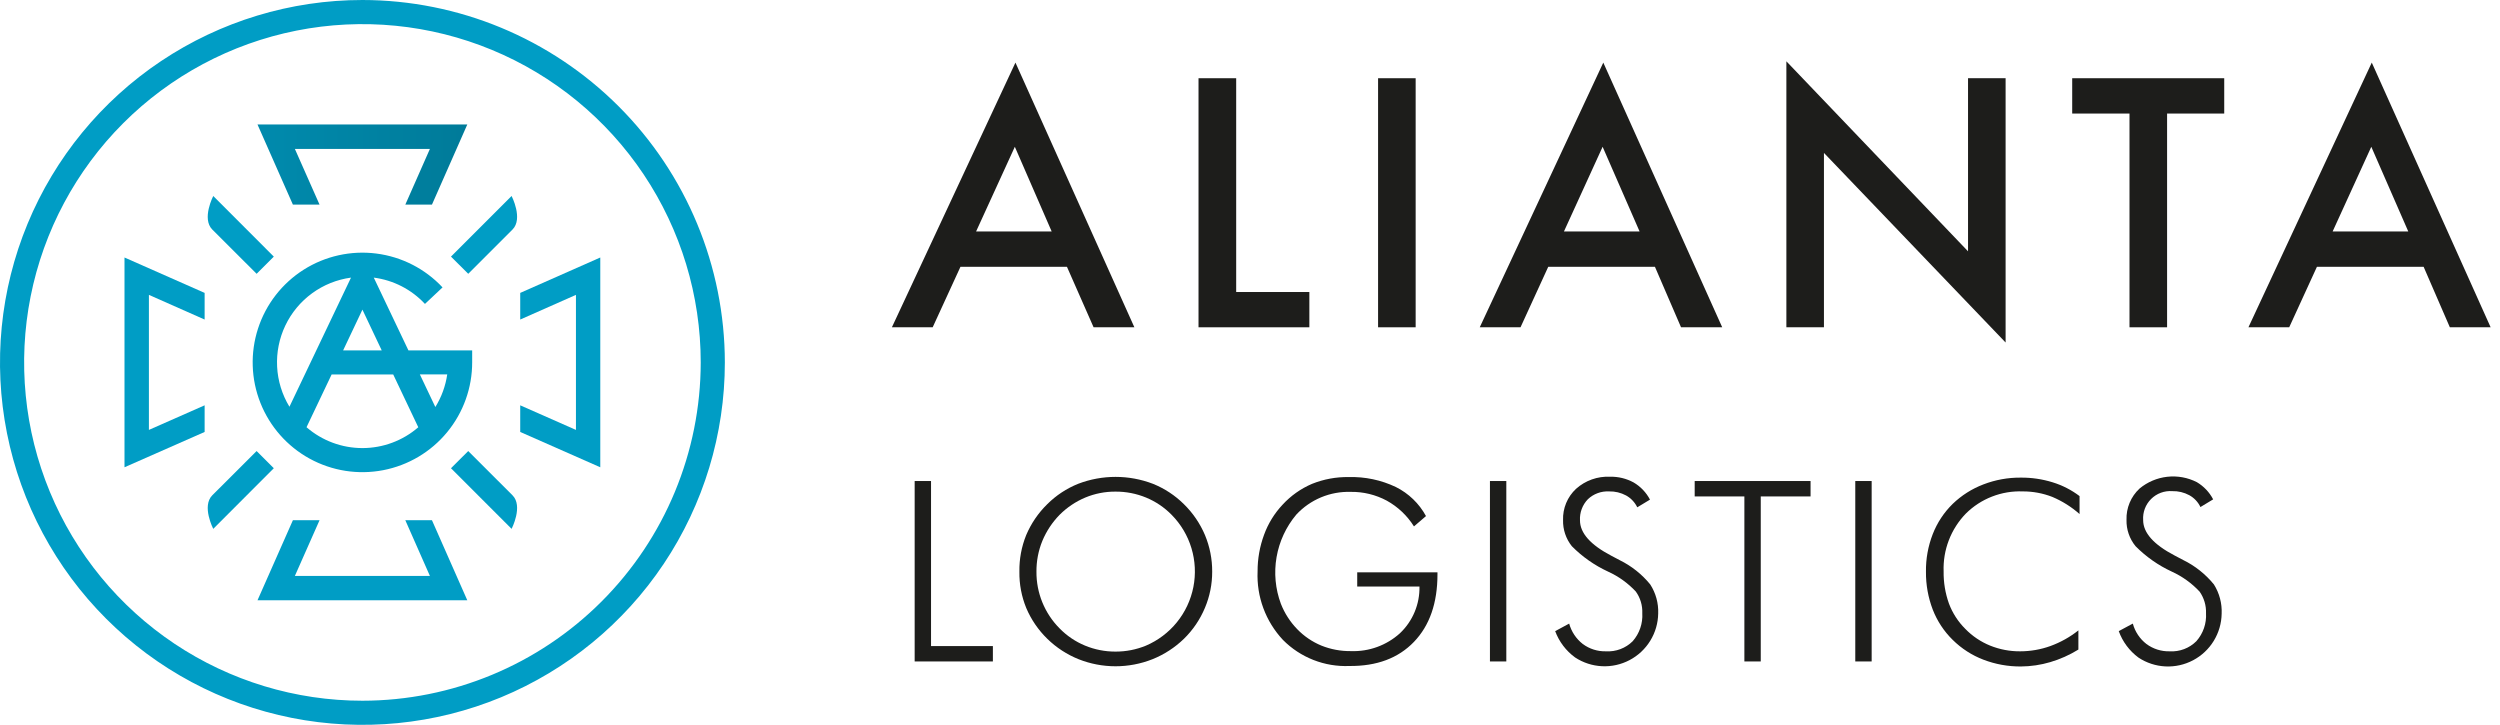
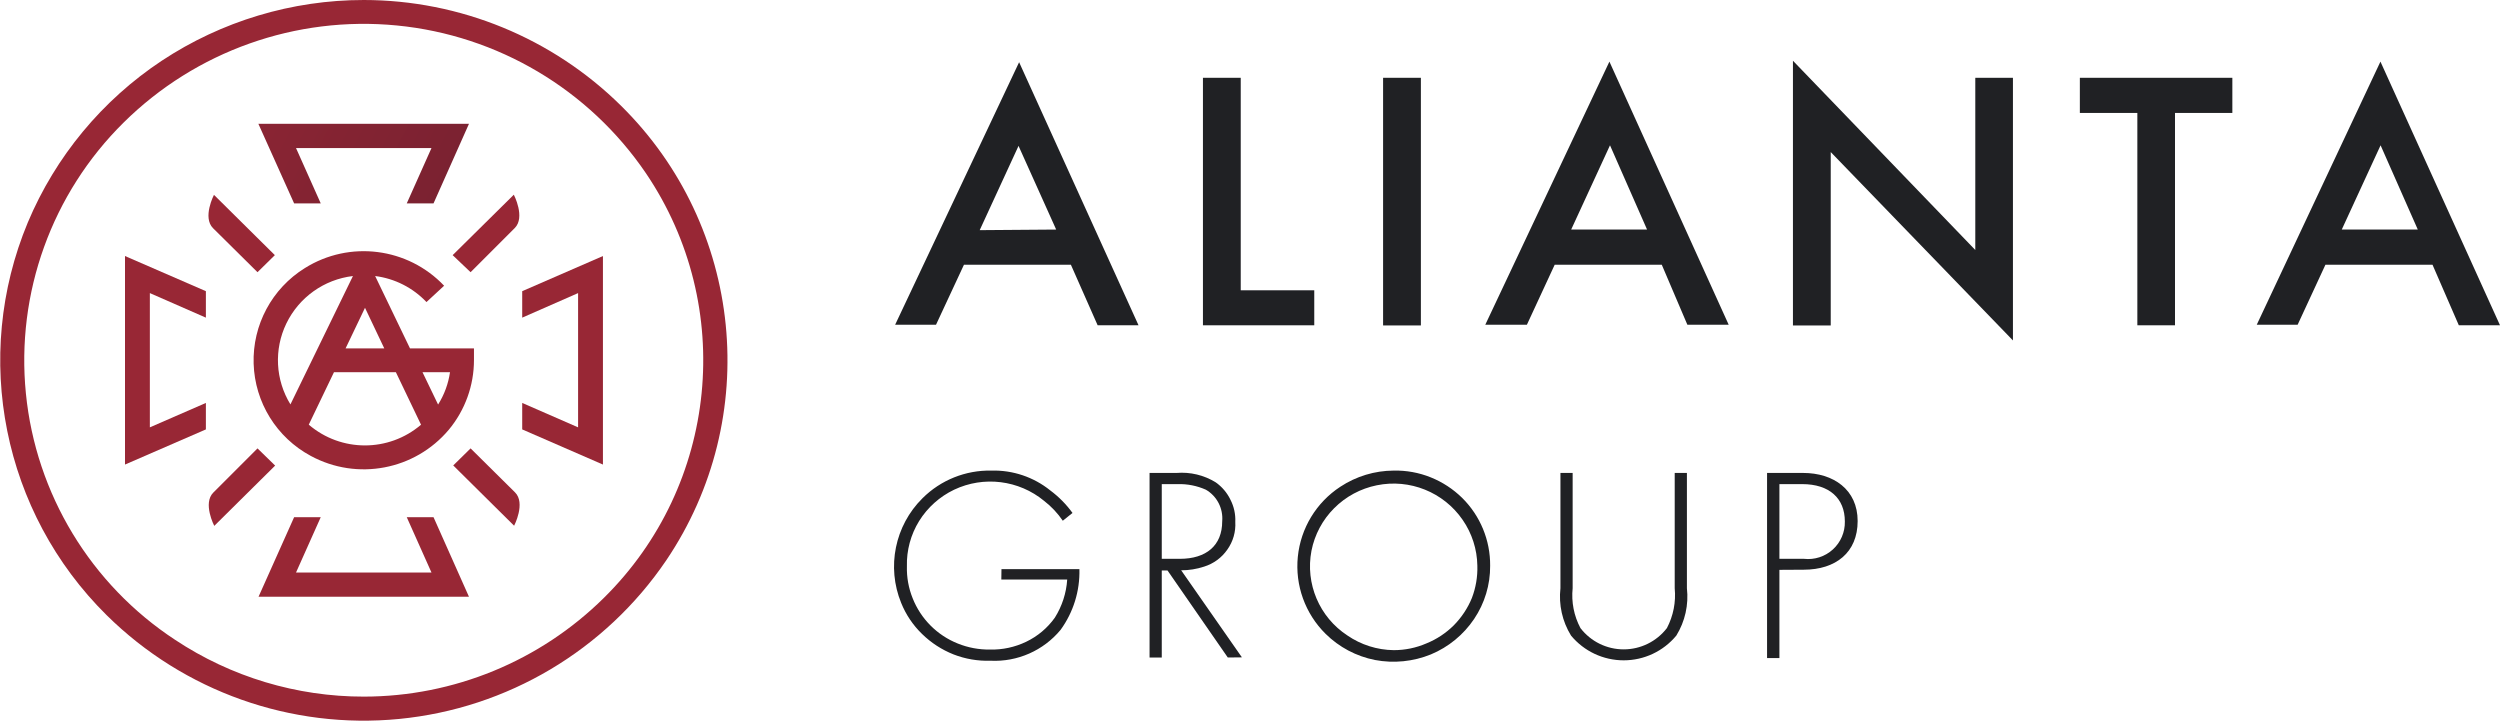
- <svg xmlns="http://www.w3.org/2000/svg" width="169" height="49" viewBox="0 0 169 49" fill="none">
-   <path d="M72.126 18.036H64.927L63.049 22.125H60.292L68.644 4.231L76.684 22.125H73.927L72.126 18.036ZM71.093 15.647L68.603 9.923L65.984 15.647H71.093Z" fill="#1D1D1B" />
-   <path d="M83.566 5.288V19.74H88.513V22.125H81.02V5.288H83.566Z" fill="#1D1D1B" />
-   <path d="M95.698 5.288H93.158V22.125H95.698V5.288Z" fill="#1D1D1B" />
-   <path d="M111.874 18.036H104.661L102.787 22.125H100.031L108.383 4.231L116.422 22.125H113.638L111.874 18.036ZM110.836 15.647L108.337 9.923L105.723 15.647H110.836Z" fill="#1D1D1B" />
-   <path d="M120.759 22.125V4.144L133.039 16.989V5.288H135.579V23.154L123.299 10.337V22.125H120.759Z" fill="#1D1D1B" />
-   <path d="M146.495 7.676V22.125H143.954V7.676H140.081V5.288H150.358V7.676H146.495Z" fill="#1D1D1B" />
-   <path d="M163.837 18.036H156.624L154.75 22.125H151.994L160.332 4.231L168.367 22.125H165.61L163.837 18.036ZM162.799 15.647L160.3 9.923L157.686 15.647H162.799Z" fill="#1D1D1B" />
-   <path d="M21.601 13.833L19.933 10.066H29.062L27.399 13.833H29.2L31.589 8.416H17.407L19.8 13.833H21.601Z" fill="url(#paint0_linear)" />
-   <path d="M27.399 35.167L29.062 38.934H19.933L21.601 35.167H19.8L17.407 40.579H31.589L29.2 35.167H27.399Z" fill="url(#paint1_linear)" />
-   <path d="M8.416 31.588L13.833 29.2V27.399L10.066 29.062V19.933L13.833 21.601V19.8L8.416 17.407V31.588Z" fill="url(#paint2_linear)" />
-   <path d="M35.167 21.601L38.934 19.933V29.062L35.167 27.399V29.2L40.579 31.588V17.407L35.167 19.8V21.601Z" fill="url(#paint3_linear)" />
-   <path d="M30.486 17.347L31.653 18.509L34.644 15.518C35.379 14.788 34.584 13.249 34.584 13.249L30.486 17.347Z" fill="url(#paint4_linear)" />
-   <path d="M17.347 18.509L18.509 17.347L14.416 13.249C14.416 13.249 13.621 14.788 14.352 15.518L17.347 18.509Z" fill="url(#paint5_linear)" />
-   <path d="M31.653 30.491L30.486 31.653L34.584 35.751C34.584 35.751 35.379 34.212 34.644 33.481L31.653 30.491Z" fill="url(#paint6_linear)" />
-   <path d="M17.347 30.491L14.352 33.481C13.621 34.212 14.416 35.751 14.416 35.751L18.509 31.653L17.347 30.491Z" fill="url(#paint7_linear)" />
-   <path d="M24.5 0C19.654 0 14.918 1.437 10.889 4.129C6.86 6.821 3.719 10.648 1.865 15.124C0.011 19.601 -0.475 24.527 0.471 29.28C1.416 34.032 3.749 38.398 7.176 41.824C10.602 45.251 14.968 47.584 19.72 48.529C24.473 49.475 29.399 48.989 33.876 47.135C38.352 45.281 42.179 42.141 44.871 38.111C47.563 34.083 49 29.346 49 24.5C48.993 18.004 46.409 11.777 41.816 7.184C37.223 2.591 30.995 0.007 24.5 0V0ZM24.5 47.369C19.977 47.369 15.555 46.028 11.795 43.515C8.034 41.002 5.103 37.43 3.372 33.252C1.641 29.073 1.188 24.475 2.07 20.038C2.953 15.602 5.131 11.527 8.329 8.329C11.527 5.131 15.602 2.953 20.038 2.07C24.475 1.188 29.073 1.641 33.252 3.372C37.43 5.103 41.002 8.034 43.515 11.795C46.028 15.555 47.369 19.977 47.369 24.5C47.363 30.563 44.952 36.377 40.664 40.664C36.377 44.952 30.563 47.363 24.5 47.369Z" fill="url(#paint8_linear)" />
-   <path d="M28.727 20.545L29.916 19.428C28.736 18.167 27.152 17.358 25.438 17.139C23.724 16.921 21.988 17.307 20.528 18.232C19.069 19.157 17.978 20.562 17.444 22.206C16.91 23.849 16.966 25.627 17.603 27.233C18.239 28.839 19.416 30.173 20.931 31.004C22.446 31.835 24.203 32.111 25.9 31.785C27.597 31.459 29.127 30.551 30.225 29.218C31.324 27.885 31.923 26.21 31.919 24.482V23.687H27.61L25.267 18.767C26.593 18.938 27.816 19.567 28.727 20.545ZM23.728 18.767L19.566 27.496C19.068 26.676 18.781 25.744 18.733 24.786C18.684 23.828 18.875 22.872 19.288 22.006C19.701 21.14 20.323 20.39 21.098 19.825C21.873 19.259 22.777 18.896 23.728 18.767ZM20.724 28.874L22.419 25.313H26.581L28.276 28.883C27.228 29.791 25.887 30.29 24.5 30.29C23.113 30.29 21.772 29.791 20.724 28.883V28.874ZM30.233 25.309C30.12 26.091 29.846 26.842 29.429 27.514L28.382 25.309H30.233ZM23.195 23.687L24.5 20.931L25.805 23.687H23.195Z" fill="url(#paint9_linear)" />
-   <path d="M61.831 44.714V32.517H62.938V43.675H67.119V44.714H61.831Z" fill="#1D1D1B" />
-   <path d="M81.944 38.641C81.947 39.483 81.78 40.318 81.452 41.094C81.124 41.879 80.641 42.59 80.033 43.184C79.421 43.776 78.7 44.245 77.91 44.562C76.305 45.199 74.517 45.199 72.912 44.562C72.124 44.245 71.406 43.777 70.799 43.184C70.191 42.592 69.706 41.884 69.375 41.103C69.055 40.322 68.898 39.484 68.911 38.641C68.898 37.796 69.054 36.957 69.37 36.173C69.702 35.389 70.186 34.679 70.794 34.083C71.391 33.488 72.102 33.02 72.884 32.705C74.511 32.082 76.311 32.082 77.938 32.705C78.721 33.02 79.434 33.488 80.033 34.083C80.641 34.679 81.125 35.389 81.457 36.173C81.782 36.955 81.948 37.794 81.944 38.641ZM75.406 44.048C76.111 44.051 76.808 43.915 77.46 43.648C78.278 43.299 78.998 42.756 79.558 42.065C80.118 41.374 80.5 40.557 80.672 39.685C80.844 38.812 80.799 37.911 80.543 37.06C80.287 36.208 79.826 35.432 79.201 34.8C78.708 34.298 78.119 33.901 77.469 33.633C76.815 33.365 76.114 33.229 75.406 33.233C74.707 33.229 74.013 33.365 73.367 33.633C72.718 33.906 72.128 34.302 71.63 34.8C71.133 35.308 70.737 35.907 70.463 36.564C70.194 37.223 70.059 37.929 70.064 38.641C70.058 39.352 70.193 40.059 70.462 40.718C70.731 41.377 71.128 41.977 71.63 42.481C72.118 42.981 72.703 43.376 73.348 43.643C74.001 43.913 74.701 44.05 75.406 44.048Z" fill="#1D1D1B" />
-   <path d="M95.584 35.585C95.129 34.858 94.496 34.259 93.746 33.844C92.996 33.442 92.157 33.238 91.306 33.251C90.62 33.23 89.937 33.356 89.303 33.62C88.669 33.885 88.099 34.282 87.631 34.786C86.94 35.609 86.479 36.601 86.296 37.661C86.112 38.721 86.213 39.81 86.588 40.818C86.839 41.456 87.213 42.039 87.691 42.531C88.154 43.01 88.711 43.389 89.326 43.643C89.96 43.897 90.638 44.023 91.32 44.015C92.541 44.06 93.731 43.627 94.637 42.807C95.065 42.402 95.403 41.912 95.63 41.368C95.857 40.825 95.968 40.24 95.956 39.651H91.748V38.691H97.173V38.824C97.173 40.766 96.643 42.288 95.584 43.39C94.524 44.493 93.069 45.037 91.219 45.021C90.389 45.056 89.56 44.917 88.787 44.613C88.013 44.31 87.311 43.848 86.726 43.257C86.147 42.637 85.696 41.908 85.402 41.112C85.108 40.316 84.975 39.47 85.013 38.622C85.01 37.78 85.158 36.945 85.449 36.155C85.723 35.399 86.149 34.706 86.699 34.12C87.256 33.513 87.935 33.033 88.692 32.709C89.48 32.392 90.324 32.236 91.173 32.25C92.273 32.219 93.364 32.449 94.357 32.921C95.223 33.351 95.935 34.038 96.397 34.887L95.584 35.585Z" fill="#1D1D1B" />
-   <path d="M100.72 44.714V32.517H101.827V44.714H100.72Z" fill="#1D1D1B" />
-   <path d="M105.13 42.665L106.076 42.155C106.226 42.701 106.549 43.184 106.995 43.533C107.447 43.869 107.999 44.044 108.562 44.029C108.895 44.049 109.228 43.998 109.54 43.88C109.852 43.763 110.135 43.58 110.372 43.345C110.827 42.825 111.06 42.147 111.019 41.457C111.041 40.933 110.888 40.417 110.583 39.991C110.052 39.421 109.414 38.962 108.704 38.64C107.792 38.219 106.962 37.637 106.255 36.922C105.857 36.422 105.647 35.798 105.663 35.158C105.649 34.764 105.721 34.371 105.872 34.006C106.023 33.642 106.251 33.314 106.54 33.045C107.169 32.481 107.994 32.188 108.837 32.227C109.393 32.214 109.943 32.347 110.431 32.613C110.902 32.889 111.286 33.292 111.539 33.775L110.68 34.294C110.516 33.957 110.253 33.678 109.926 33.495C109.572 33.304 109.175 33.209 108.773 33.219C108.511 33.206 108.248 33.245 108.002 33.336C107.756 33.427 107.53 33.567 107.34 33.748C107.158 33.937 107.016 34.161 106.925 34.407C106.833 34.653 106.793 34.915 106.807 35.176C106.807 36.031 107.511 36.827 108.92 37.565L109.503 37.873C110.297 38.265 110.997 38.823 111.557 39.509C111.933 40.094 112.121 40.78 112.094 41.475C112.084 42.124 111.899 42.759 111.559 43.312C111.22 43.866 110.737 44.318 110.163 44.621C109.589 44.924 108.944 45.068 108.295 45.036C107.647 45.005 107.018 44.8 106.476 44.443C105.862 43.996 105.394 43.377 105.13 42.665Z" fill="#1D1D1B" />
-   <path d="M117.92 44.714V33.559H114.561V32.517H122.394V33.559H119.027V44.714H117.92Z" fill="#1D1D1B" />
-   <path d="M125.417 44.714V32.517H126.524V44.714H125.417Z" fill="#1D1D1B" />
-   <path d="M140.578 34.749C140.032 34.267 139.411 33.876 138.74 33.592C138.102 33.343 137.422 33.216 136.737 33.219C136.028 33.192 135.32 33.311 134.659 33.569C133.997 33.826 133.396 34.217 132.892 34.717C132.391 35.234 131.999 35.847 131.741 36.519C131.483 37.19 131.363 37.907 131.389 38.627C131.378 39.367 131.5 40.102 131.748 40.8C131.99 41.444 132.367 42.028 132.855 42.513C133.33 43.002 133.901 43.387 134.532 43.643C135.177 43.903 135.867 44.035 136.562 44.029C137.261 44.029 137.954 43.908 138.611 43.671C139.293 43.422 139.931 43.066 140.499 42.614V43.91C139.906 44.276 139.266 44.562 138.597 44.76C137.953 44.95 137.285 45.049 136.613 45.054C135.746 45.06 134.886 44.904 134.077 44.594C133.301 44.297 132.596 43.842 132.005 43.258C131.413 42.679 130.953 41.98 130.654 41.209C130.342 40.393 130.187 39.527 130.195 38.654C130.182 37.783 130.338 36.917 130.654 36.105C130.954 35.335 131.414 34.638 132.005 34.06C132.6 33.487 133.305 33.04 134.077 32.746C134.881 32.436 135.737 32.28 136.599 32.287C137.331 32.28 138.059 32.387 138.758 32.604C139.415 32.806 140.031 33.121 140.578 33.536V34.749Z" fill="#1D1D1B" />
-   <path d="M143.228 42.664L144.179 42.154C144.327 42.702 144.65 43.186 145.098 43.533C145.552 43.869 146.105 44.044 146.669 44.029C147.001 44.049 147.334 43.998 147.645 43.88C147.956 43.762 148.239 43.58 148.475 43.344C148.933 42.826 149.168 42.147 149.127 41.456C149.146 40.933 148.993 40.418 148.691 39.991C148.159 39.422 147.52 38.963 146.812 38.64C145.899 38.218 145.07 37.636 144.363 36.922C143.952 36.42 143.735 35.788 143.752 35.139C143.739 34.745 143.811 34.352 143.963 33.987C144.115 33.622 144.344 33.295 144.634 33.026C145.167 32.584 145.817 32.307 146.506 32.23C147.194 32.153 147.89 32.28 148.507 32.594C148.975 32.872 149.357 33.274 149.609 33.757L148.75 34.276C148.589 33.937 148.325 33.657 147.997 33.476C147.643 33.285 147.246 33.19 146.844 33.201C146.581 33.182 146.318 33.219 146.072 33.311C145.825 33.402 145.601 33.546 145.415 33.731C145.228 33.917 145.084 34.14 144.991 34.386C144.898 34.632 144.86 34.895 144.877 35.158C144.877 36.012 145.583 36.809 146.995 37.547L147.579 37.855C148.384 38.248 149.094 38.813 149.66 39.508C150.032 40.1 150.215 40.79 150.184 41.488C150.173 42.138 149.988 42.772 149.648 43.326C149.309 43.879 148.827 44.331 148.252 44.634C147.678 44.938 147.033 45.081 146.384 45.05C145.736 45.019 145.107 44.813 144.565 44.456C143.952 44.004 143.487 43.381 143.228 42.664Z" fill="#1D1D1B" />
+ <svg xmlns="http://www.w3.org/2000/svg" xmlns:xlink="http://www.w3.org/1999/xlink" id="Слой_1" data-name="Слой 1" viewBox="0 0 170 49">
  <defs>
-     <linearGradient id="paint0_linear" x1="0.786" y1="11.127" x2="48.343" y2="11.127" gradientUnits="userSpaceOnUse">
-       <stop stop-color="#009DC5" />
-       <stop offset="1" stop-color="#006881" />
+     <style>.cls-1{fill:none;}.cls-2{clip-path:url(#clip-path);}.cls-3{fill:#202124;}.cls-4{fill:url(#Безымянный_градиент);}.cls-5{fill:url(#Безымянный_градиент_2);}.cls-6{fill:url(#Безымянный_градиент_3);}.cls-7{fill:url(#Безымянный_градиент_4);}.cls-8{fill:url(#Безымянный_градиент_5);}.cls-9{fill:url(#Безымянный_градиент_6);}.cls-10{fill:url(#Безымянный_градиент_7);}.cls-11{fill:url(#Безымянный_градиент_8);}.cls-12{fill:url(#Безымянный_градиент_9);}.cls-13{fill:url(#Безымянный_градиент_10);}</style>
+     <clipPath id="clip-path">
+       <rect class="cls-1" width="170" height="49" />
+     </clipPath>
+     <linearGradient id="Безымянный_градиент" x1="7.62" y1="48.6" x2="53.27" y2="24.37" gradientTransform="matrix(1, 0, 0, -1, 0, 50)" gradientUnits="userSpaceOnUse">
+       <stop offset="0" stop-color="#982735" />
+       <stop offset="1" stop-color="#5c1c2d" />
    </linearGradient>
-     <linearGradient id="paint1_linear" x1="41.658" y1="481.314" x2="1509.76" y2="481.314" gradientUnits="userSpaceOnUse">
-       <stop stop-color="#009DC5" />
-       <stop offset="1" stop-color="#006881" />
-     </linearGradient>
-     <linearGradient id="paint2_linear" x1="17.678" y1="773.722" x2="578.381" y2="773.722" gradientUnits="userSpaceOnUse">
-       <stop stop-color="#009DC5" />
-       <stop offset="1" stop-color="#006881" />
-     </linearGradient>
-     <linearGradient id="paint3_linear" x1="44.422" y1="773.722" x2="604.648" y2="773.722" gradientUnits="userSpaceOnUse">
-       <stop stop-color="#009DC5" />
-       <stop offset="1" stop-color="#006881" />
-     </linearGradient>
-     <linearGradient id="paint4_linear" x1="38.129" y1="195.093" x2="500.811" y2="195.093" gradientUnits="userSpaceOnUse">
-       <stop stop-color="#009DC5" />
-       <stop offset="1" stop-color="#006881" />
-     </linearGradient>
-     <linearGradient id="paint5_linear" x1="21.68" y1="195.093" x2="484.039" y2="195.093" gradientUnits="userSpaceOnUse">
-       <stop stop-color="#009DC5" />
-       <stop offset="1" stop-color="#006881" />
-     </linearGradient>
-     <linearGradient id="paint6_linear" x1="38.129" y1="409.696" x2="500.811" y2="409.696" gradientUnits="userSpaceOnUse">
-       <stop stop-color="#009DC5" />
-       <stop offset="1" stop-color="#006881" />
-     </linearGradient>
-     <linearGradient id="paint7_linear" x1="21.68" y1="409.696" x2="484.039" y2="409.696" gradientUnits="userSpaceOnUse">
-       <stop stop-color="#009DC5" />
-       <stop offset="1" stop-color="#006881" />
-     </linearGradient>
-     <linearGradient id="paint8_linear" x1="83.79" y1="2613.17" x2="5156.27" y2="2613.17" gradientUnits="userSpaceOnUse">
-       <stop stop-color="#009DC5" />
-       <stop offset="1" stop-color="#006881" />
-     </linearGradient>
-     <linearGradient id="paint9_linear" x1="42.455" y1="808.431" x2="1578.56" y2="808.431" gradientUnits="userSpaceOnUse">
-       <stop stop-color="#009DC5" />
-       <stop offset="1" stop-color="#006881" />
-     </linearGradient>
+     <linearGradient id="Безымянный_градиент_2" x1="108.23" y1="-105.69" x2="723.65" y2="-961.66" xlink:href="#Безымянный_градиент" />
+     <linearGradient id="Безымянный_градиент_3" x1="101.86" y1="6.58" x2="764.33" y2="-127.68" xlink:href="#Безымянный_градиент" />
+     <linearGradient id="Безымянный_градиент_4" x1="129.02" y1="7.67" x2="791.02" y2="-126.41" xlink:href="#Безымянный_градиент" />
+     <linearGradient id="Безымянный_градиент_5" x1="97.87" y1="5.06" x2="570.83" y2="-208.23" xlink:href="#Безымянный_градиент" />
+     <linearGradient id="Безымянный_градиент_6" x1="81.12" y1="4.79" x2="553.86" y2="-208.21" xlink:href="#Безымянный_градиент" />
+     <linearGradient id="Безымянный_градиент_7" x1="97.89" y1="-12.19" x2="570.86" y2="-225.48" xlink:href="#Безымянный_градиент" />
+     <linearGradient id="Безымянный_градиент_8" x1="81.08" y1="-12.43" x2="553.87" y2="-225.48" xlink:href="#Безымянный_градиент" />
+     <linearGradient id="Безымянный_градиент_9" x1="691.39" y1="-328.31" x2="5560.27" y2="-2912.25" xlink:href="#Безымянный_градиент" />
+     <linearGradient id="Безымянный_градиент_10" x1="226.62" y1="-81.64" x2="1701.07" y2="-864.14" xlink:href="#Безымянный_градиент" />
  </defs>
+   <g class="cls-2">
+     <path class="cls-3" d="M68.1,38.7h5.3a6.72,6.72,0,0,1-1.28,4.13,5.82,5.82,0,0,1-4.76,2.1,6.37,6.37,0,0,1-2.52-.43,6.48,6.48,0,0,1-2.14-1.39A6.14,6.14,0,0,1,61.28,41a6.54,6.54,0,0,1,1.45-7.12A6.45,6.45,0,0,1,67.42,32a6.12,6.12,0,0,1,4,1.35,7.07,7.07,0,0,1,1.51,1.53l-.66.53A5.92,5.92,0,0,0,71,34.06a5.75,5.75,0,0,0-6.12-.76,5.7,5.7,0,0,0-2.38,2.13,5.58,5.58,0,0,0-.83,3.08,5.39,5.39,0,0,0,.39,2.17,5.49,5.49,0,0,0,3.07,3.08,5.64,5.64,0,0,0,2.19.41,5.38,5.38,0,0,0,2.46-.53A5.08,5.08,0,0,0,71.73,42a5.55,5.55,0,0,0,.84-2.59H68.09Z" />
+     <path class="cls-3" d="M83.49,44.71l-4.1-5.92H79v5.92h-.83V32.16H80a4.39,4.39,0,0,1,2.67.64,3.09,3.09,0,0,1,1,1.18A3,3,0,0,1,84,35.49a2.94,2.94,0,0,1-.54,1.88,3,3,0,0,1-1.58,1.16,4.9,4.9,0,0,1-1.56.25l4.13,5.92ZM79,38h1.23c1.8,0,2.88-.91,2.88-2.55a2.27,2.27,0,0,0-.25-1.25A2.23,2.23,0,0,0,82,33.3a4.41,4.41,0,0,0-1.93-.38H79Z" />
+     <path class="cls-3" d="M101.33,38.47a6.39,6.39,0,0,1-1.09,3.62A6.6,6.6,0,0,1,97.3,44.5a6.76,6.76,0,0,1-3.8.38,6.59,6.59,0,0,1-3.36-1.78,6.46,6.46,0,0,1,1-10A6.65,6.65,0,0,1,94.77,32a6.37,6.37,0,0,1,2.52.46,6.51,6.51,0,0,1,2.14,1.4,6.41,6.41,0,0,1,1.9,4.61Zm-.87,0a5.63,5.63,0,0,0-1-3.12A5.7,5.7,0,0,0,93.62,33a5.69,5.69,0,0,0-2.9,1.56,5.63,5.63,0,0,0-1.54,2.89,5.62,5.62,0,0,0,2.44,5.76,5.69,5.69,0,0,0,3.15,1A5.57,5.57,0,0,0,97,43.75a5.64,5.64,0,0,0,1.86-1.23,5.75,5.75,0,0,0,1.23-1.86A5.66,5.66,0,0,0,100.46,38.47Z" />
+     <path class="cls-3" d="M106.94,32.16V40a4.74,4.74,0,0,0,.53,2.71,3.71,3.71,0,0,0,5.88,0,4.82,4.82,0,0,0,.53-2.71V32.16h.83V40a5.05,5.05,0,0,1-.72,3.22,4.65,4.65,0,0,1-7.16,0,5.05,5.05,0,0,1-.72-3.22V32.16Z" />
+     <path class="cls-3" d="M121,38.75v6h-.84V32.16h2.45c2.06,0,3.71,1.13,3.71,3.27s-1.49,3.31-3.67,3.31Zm0-.75h1.67a2.5,2.5,0,0,0,2.78-2.54c0-1.58-1.06-2.54-2.9-2.54H121Z" />
+     <path class="cls-3" d="M72.82,18H65.55l-1.9,4.08H60.87L69.3,4.23l8.12,17.89H74.64Zm-1-2.39L69.26,9.92l-2.64,5.73Z" />
+     <path class="cls-3" d="M84.37,5.29V19.74h5v2.38H81.8V5.29Z" />
+     <path class="cls-3" d="M96.62,5.29H94.05V22.13h2.57Z" />
+     <path class="cls-3" d="M113,18h-7.28l-1.89,4.08H101l8.44-17.89,8.11,17.89h-2.81Zm-1-2.39-2.52-5.73-2.64,5.73Z" />
+     <path class="cls-3" d="M121.92,22.13v-18L134.32,17V5.29h2.56V23.15L124.49,10.34V22.13Z" />
+     <path class="cls-3" d="M147.9,7.68V22.12h-2.56V7.68h-3.91V5.29H151.8V7.68Z" />
+     <path class="cls-3" d="M165.41,18h-7.28l-1.89,4.08h-2.78l8.41-17.89L170,22.12H167.2Zm-1-2.39-2.53-5.73-2.64,5.73Z" />
+     <path class="cls-4" d="M21.81,13.83l-1.68-3.76h9.21l-1.68,3.76h1.82l2.41-5.41H17.57L20,13.83Z" />
+     <path class="cls-5" d="M27.66,35.17l1.68,3.76H20.13l1.68-3.76H20l-2.42,5.41H31.89l-2.41-5.41Z" />
+     <path class="cls-6" d="M8.5,31.59,14,29.2V27.4l-3.81,1.66V19.93L14,21.6V19.8L8.5,17.41Z" />
+     <path class="cls-7" d="M35.51,21.6l3.8-1.67v9.13l-3.8-1.66v1.8L41,31.59V17.41L35.51,19.8Z" />
+     <path class="cls-8" d="M30.78,17.35,32,18.51l3-3c.74-.73-.06-2.27-.06-2.27Z" />
+     <path class="cls-9" d="M17.51,18.51l1.18-1.16-4.14-4.1s-.8,1.54-.06,2.27Z" />
+     <path class="cls-10" d="M32,30.49l-1.18,1.16,4.14,4.1s.8-1.54.06-2.27Z" />
+     <path class="cls-11" d="M17.51,30.49l-3,3c-.74.73.06,2.27.06,2.27l4.14-4.1Z" />
+     <path class="cls-12" d="M24.74,0A24.93,24.93,0,0,0,11,4.13a24.66,24.66,0,0,0-9.11,11,24.37,24.37,0,0,0,5.36,26.7A24.87,24.87,0,0,0,45.3,38.11,24.31,24.31,0,0,0,42.22,7.18,24.92,24.92,0,0,0,24.74,0Zm0,47.37a23.18,23.18,0,0,1-12.83-3.86A22.73,22.73,0,0,1,8.41,8.33a23.21,23.21,0,0,1,35.52,3.46,22.7,22.7,0,0,1-2.87,28.87A23.24,23.24,0,0,1,24.74,47.37Z" />
+     <path class="cls-13" d="M29,20.54l1.2-1.11a7.54,7.54,0,0,0-9.47-1.2A7.38,7.38,0,0,0,21.13,31a7.56,7.56,0,0,0,9.39-1.78,7.41,7.41,0,0,0,1.71-4.74v-.79H27.88l-2.37-4.92A5.82,5.82,0,0,1,29,20.54Zm-5-1.77L19.75,27.5A5.74,5.74,0,0,1,19.47,22,5.79,5.79,0,0,1,24,18.77Zm-3,10.1,1.71-3.56h4.21l1.71,3.57a5.87,5.87,0,0,1-7.63,0Zm9.6-3.56a5.63,5.63,0,0,1-.81,2.2l-1.06-2.2Zm-7.1-1.62,1.32-2.76,1.31,2.76Z" />
+   </g>
</svg>
